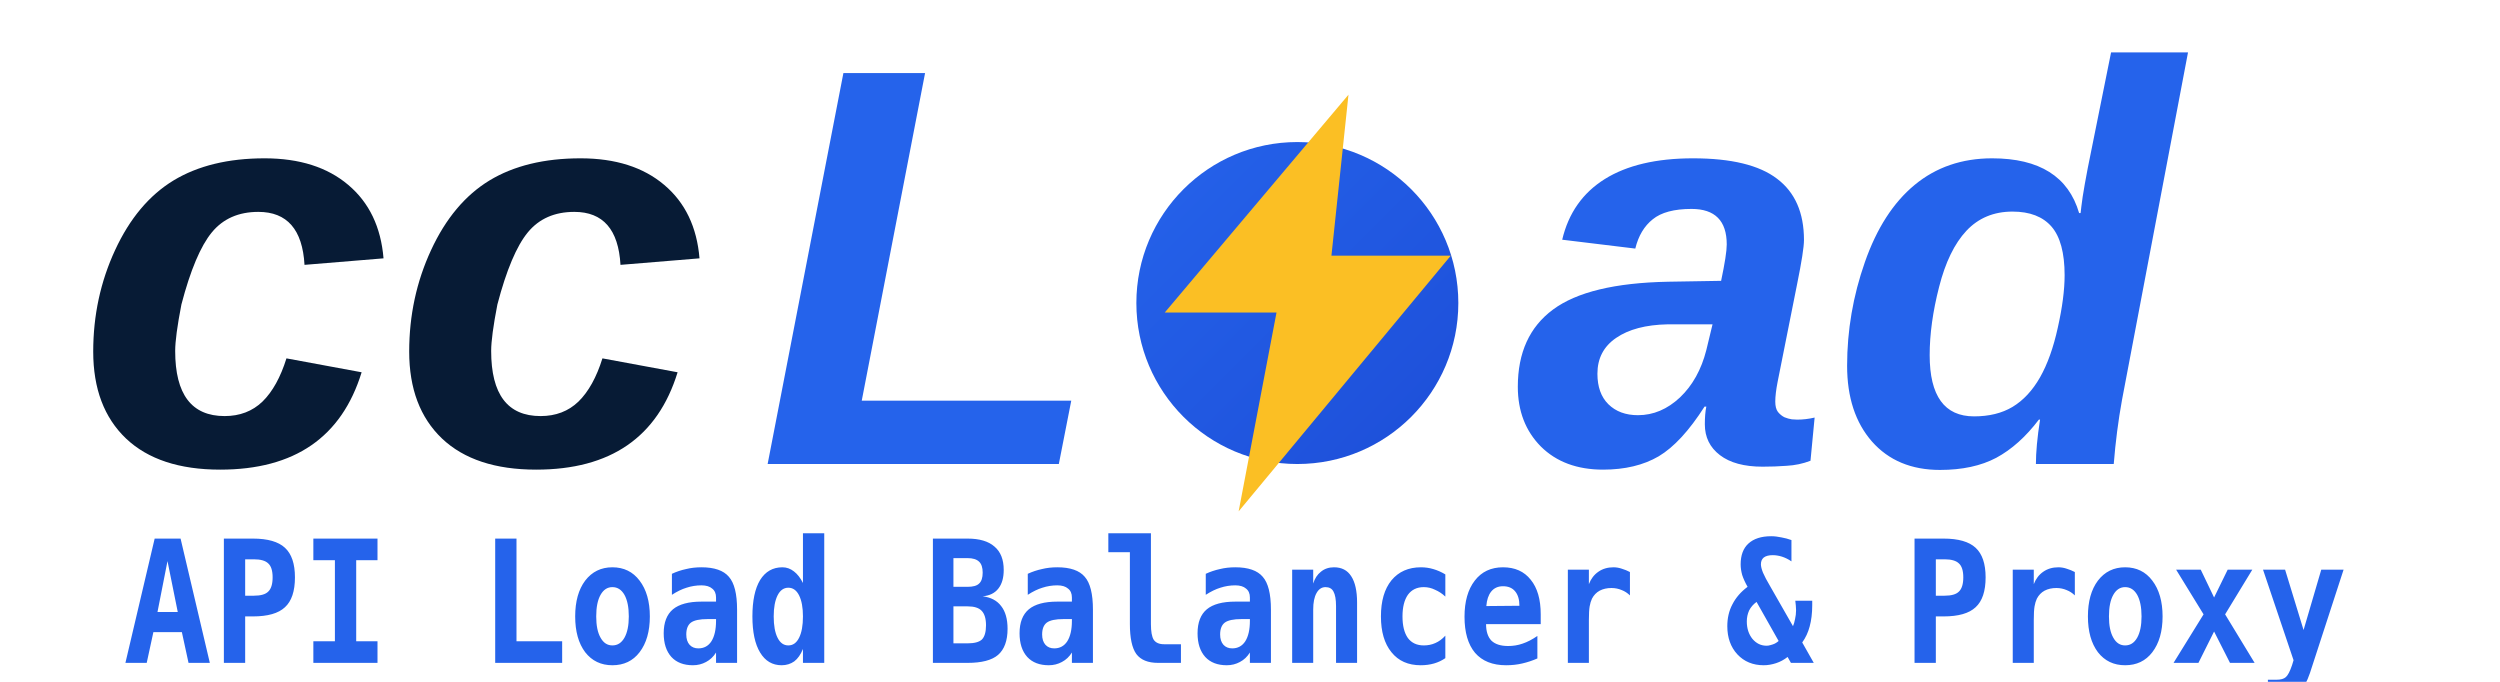
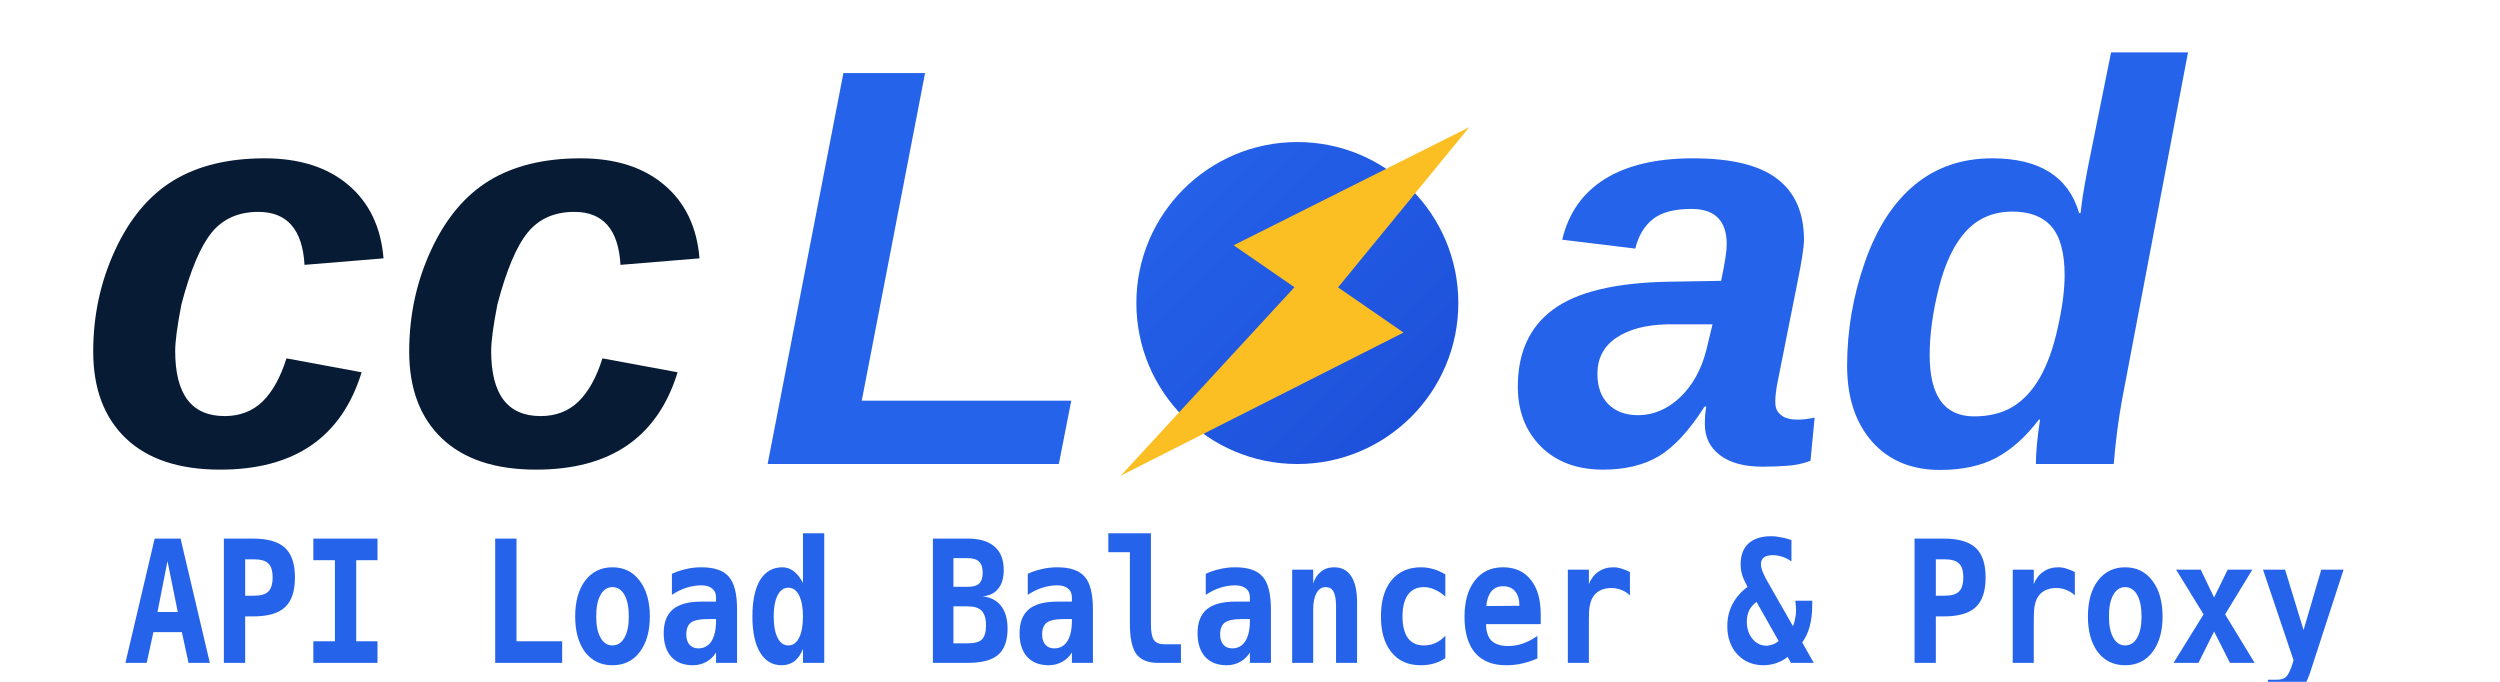
<svg xmlns="http://www.w3.org/2000/svg" width="132" height="36" viewBox="0 0 132 36">
  <defs>
    <linearGradient id="wordmark-blue-gradient" x1="0" y1="0" x2="1" y2="1">
      <stop offset="0" stop-color="#2563eb" />
      <stop offset="1" stop-color="#1d4ed8" />
    </linearGradient>
  </defs>
  <symbol id="brand-wordmark" viewBox="0 0 132 36">
    <g font-family="Arial Black, Arial, Helvetica, sans-serif" font-size="30" font-style="italic" font-weight="900">
      <text x="4" y="24.5" fill="currentColor" textLength="34" lengthAdjust="spacingAndGlyphs">cc</text>
      <text x="40" y="24.5" fill="#2563eb" textLength="17" lengthAdjust="spacingAndGlyphs">L</text>
      <circle cx="68.5" cy="16" r="8.5" fill="url(#wordmark-blue-gradient)" />
-       <path d="M71.2 5 61.5 16.5h5.9l-2 10.5 11.2-13.5h-6.3Z" fill="#fbbf24" />
+       <path d="M70.7 3.2 64 15.4h3.9L66 28.8l8-14.7h-4.2Z" fill="#fbbf24" transform="rotate(34.6 68.5 16)" />
      <text x="80" y="24.5" fill="#2563eb" textLength="46" lengthAdjust="spacingAndGlyphs">ad</text>
    </g>
    <text x="0" y="35" fill="#2563eb" font-family="ui-monospace, SFMono-Regular, Menlo, Consolas, monospace" font-size="9" font-weight="700" transform="translate(6.5 0) scale(.867 1)">API Load Balancer &amp; Proxy</text>
  </symbol>
  <use href="#brand-wordmark" width="132" height="36" color="#071b35" />
</svg>
